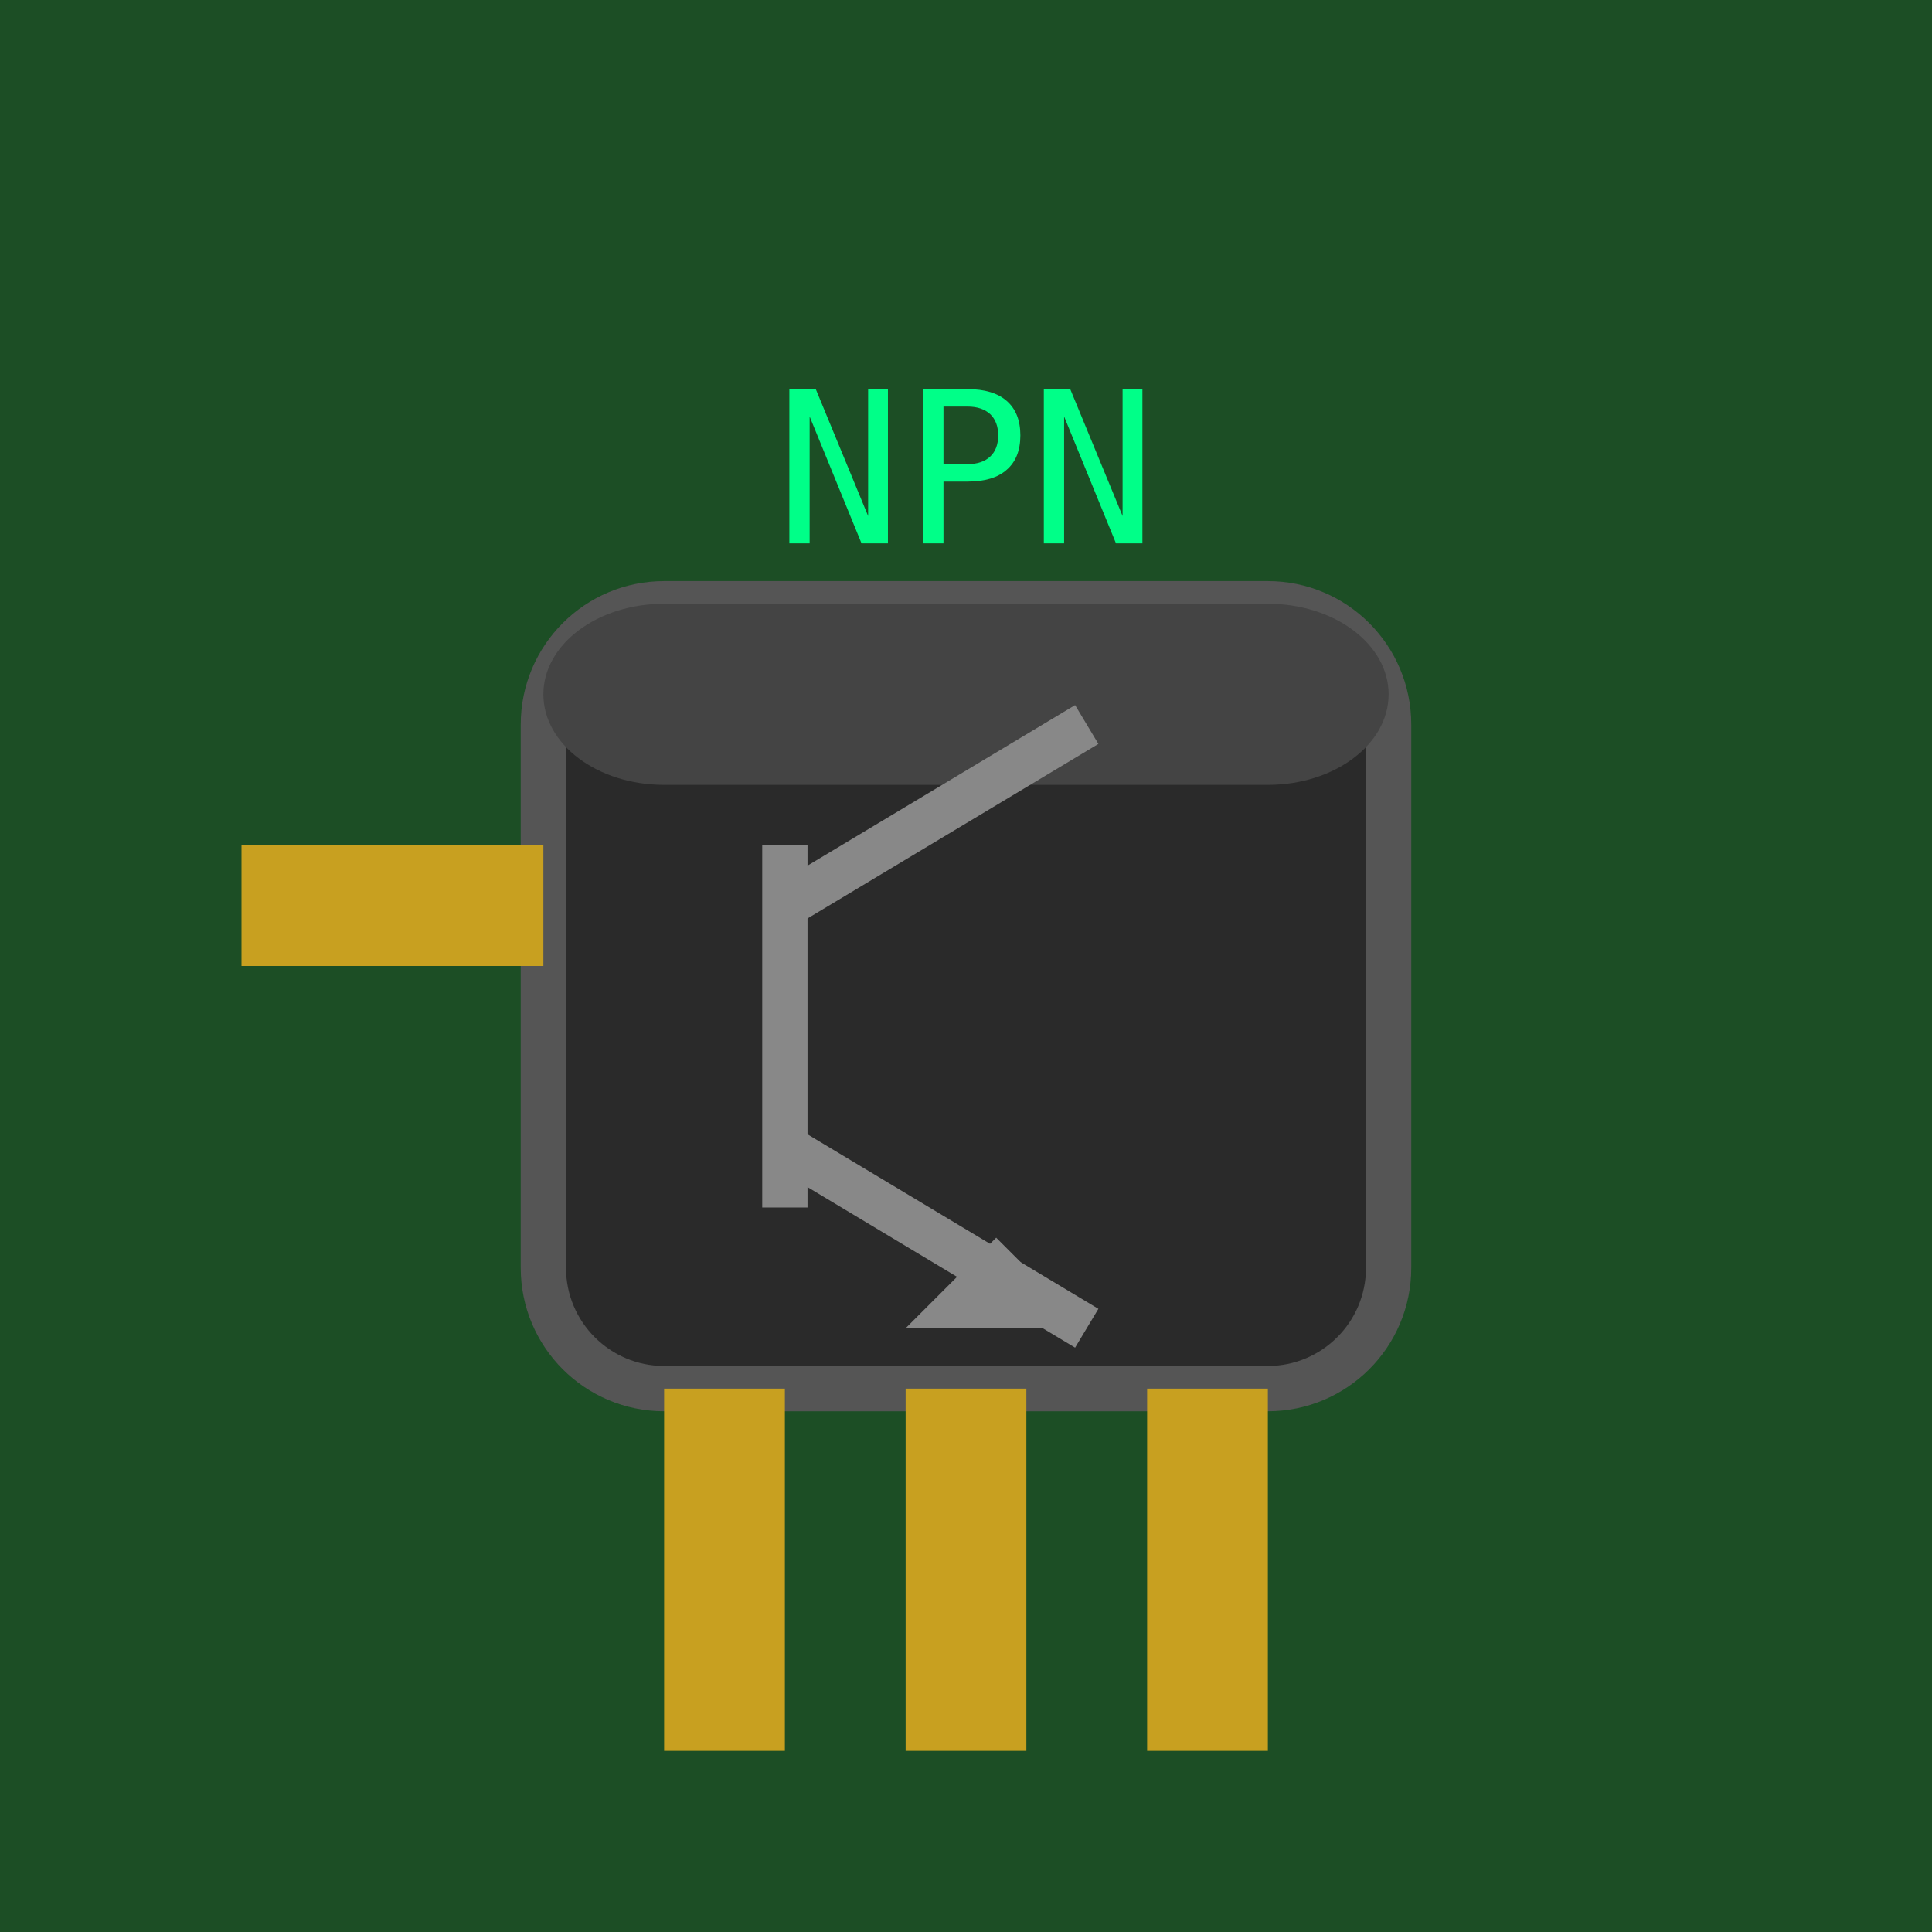
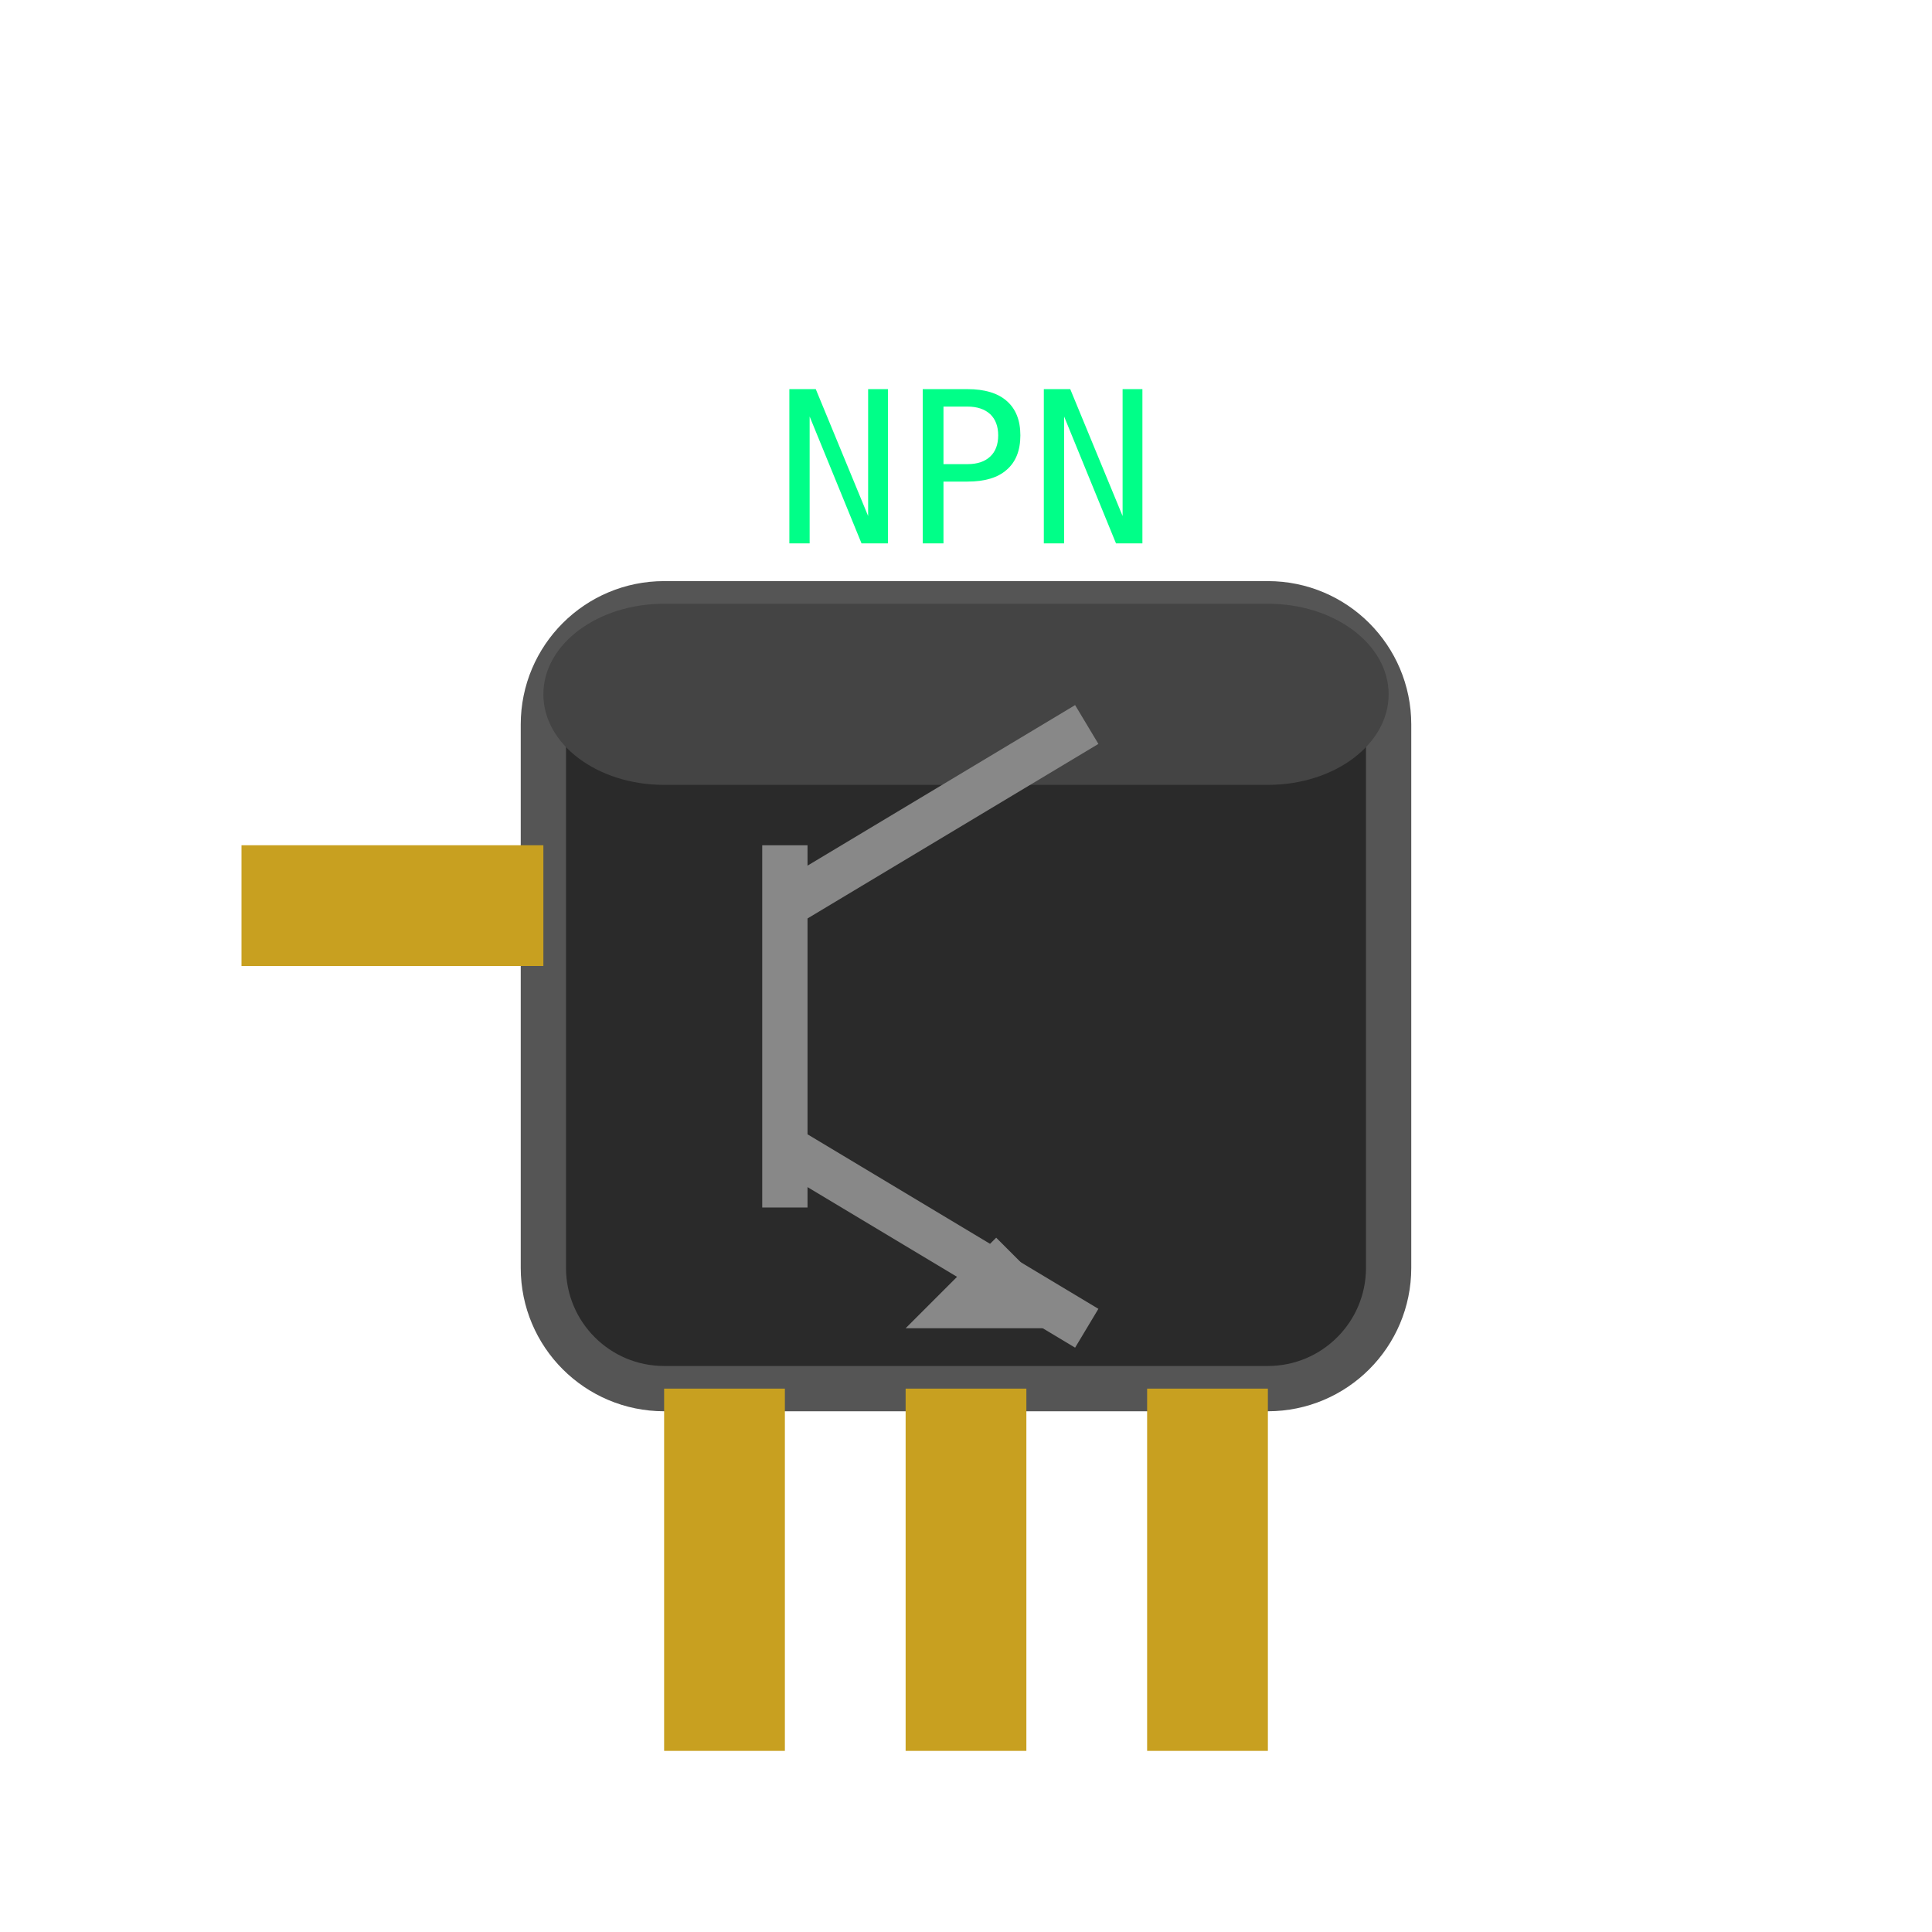
<svg xmlns="http://www.w3.org/2000/svg" viewBox="0 0 64 64" width="64" height="64">
-   <rect width="64" height="64" fill="#1e3a1e" />
-   <rect width="64" height="64" fill="#1a5c2a" opacity="0.6" />
  <rect x="18" y="20" width="28" height="26" rx="4" fill="#2a2a2a" stroke="#555" stroke-width="1.5" />
  <rect x="18" y="20" width="28" height="6" rx="4" fill="#444" />
  <rect x="22" y="46" width="4" height="12" fill="#c8a020" />
  <rect x="30" y="46" width="4" height="12" fill="#c8a020" />
  <rect x="38" y="46" width="4" height="12" fill="#c8a020" />
  <rect x="8" y="28" width="10" height="4" fill="#c8a020" />
  <line x1="26" y1="28" x2="26" y2="40" stroke="#888" stroke-width="1.5" />
  <line x1="26" y1="30" x2="36" y2="24" stroke="#888" stroke-width="1.5" />
  <line x1="26" y1="38" x2="36" y2="44" stroke="#888" stroke-width="1.5" />
  <polygon points="33,41 36,44 30,44" fill="#888" />
  <text x="32" y="18" font-family="monospace" font-size="7" fill="#00ff88" text-anchor="middle">NPN</text>
</svg>
